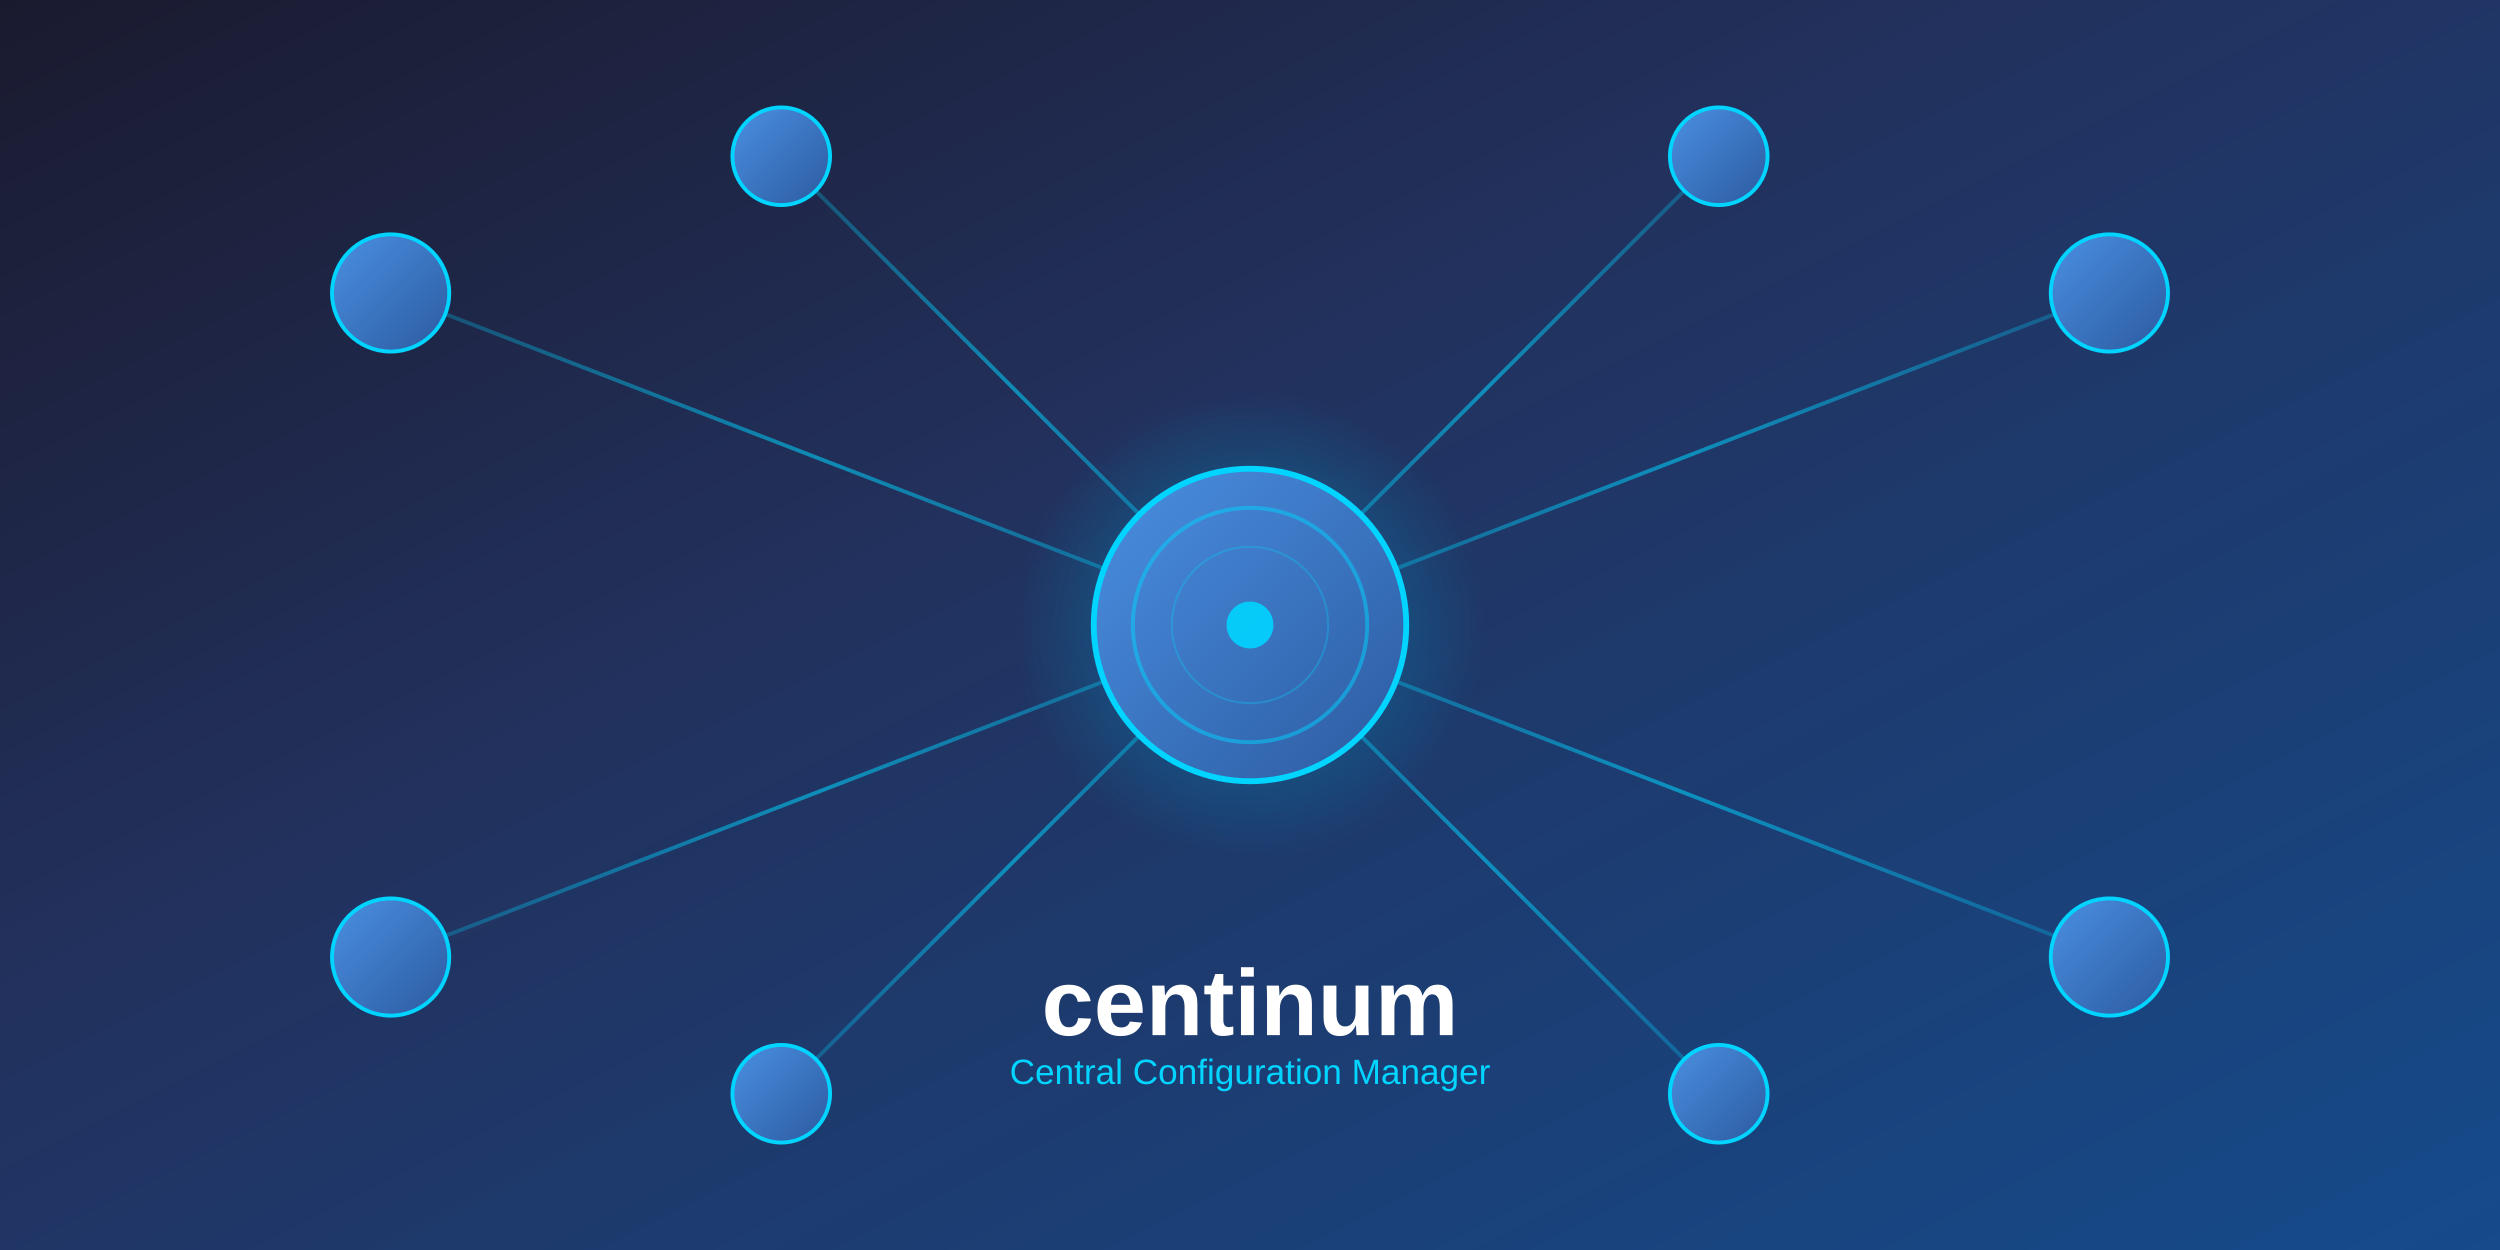
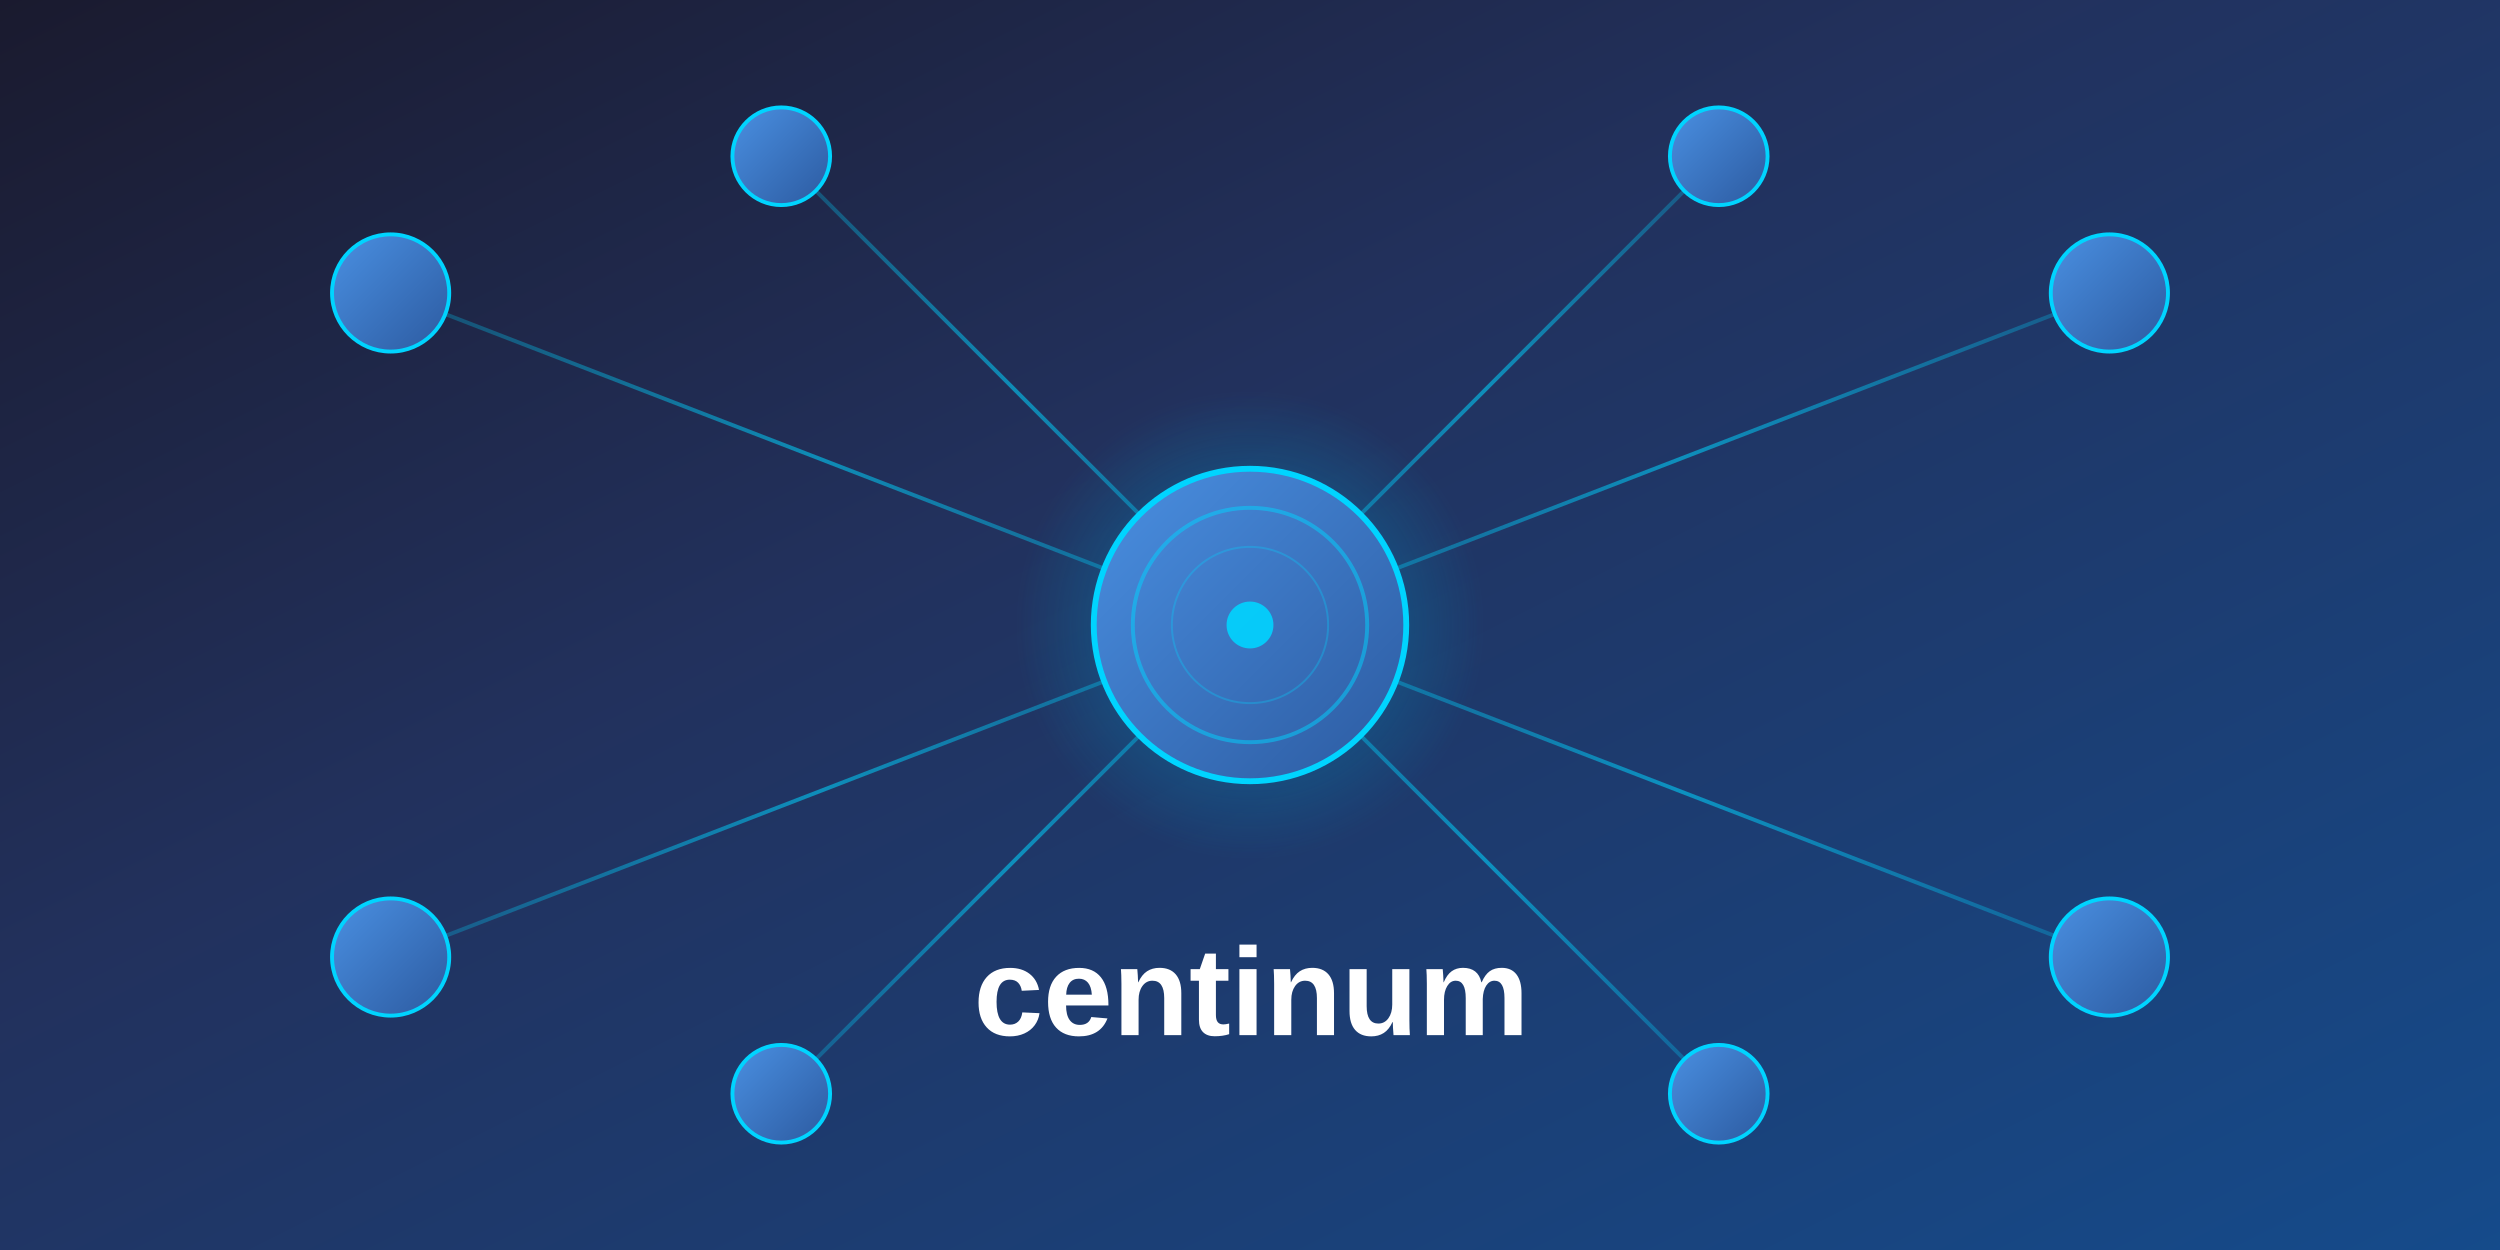
<svg xmlns="http://www.w3.org/2000/svg" width="1280" height="640" viewBox="0 0 1280 640" version="1.1" id="svg36">
  <defs id="defs11">
    <linearGradient id="bgGradient" x1="0%" y1="0%" x2="100%" y2="100%">
      <stop offset="0%" style="stop-color:#1a1a2e;stop-opacity:1" id="stop1" />
      <stop offset="0.399" style="stop-color:#22315d;stop-opacity:1;" id="stop2" />
      <stop offset="1" style="stop-color:#154b8b;stop-opacity:1;" id="stop3" />
    </linearGradient>
    <radialGradient id="glowGradient" cx="50%" cy="50%" r="50%">
      <stop offset="0%" style="stop-color:#00d4ff;stop-opacity:0.8" id="stop4" />
      <stop offset="70%" style="stop-color:#0099cc;stop-opacity:0.3" id="stop5" />
      <stop offset="100%" style="stop-color:#0099cc;stop-opacity:0" id="stop6" />
    </radialGradient>
    <linearGradient id="nodeGradient" x1="0%" y1="0%" x2="100%" y2="100%">
      <stop offset="0%" style="stop-color:#4a90e2;stop-opacity:1" id="stop7" />
      <stop offset="100%" style="stop-color:#2c5aa0;stop-opacity:1" id="stop8" />
    </linearGradient>
    <linearGradient id="lineGradient" x1="0%" y1="0%" x2="100%" y2="0%">
      <stop offset="0%" style="stop-color:#00d4ff;stop-opacity:0.3" id="stop9" />
      <stop offset="50%" style="stop-color:#00d4ff;stop-opacity:0.8" id="stop10" />
      <stop offset="100%" style="stop-color:#00d4ff;stop-opacity:0.3" id="stop11" />
    </linearGradient>
  </defs>
  <rect width="1280" height="640" fill="url(#bgGradient)" id="rect11" />
  <pattern id="grid" width="40" height="40" patternUnits="userSpaceOnUse">
    <path d="M 40 0 L 0 0 0 40" fill="none" stroke="#ffffff" stroke-width="0.5" opacity="0.1" id="path11" />
  </pattern>
  <circle cx="640" cy="320" r="120" fill="url(#glowGradient)" opacity="0.6" id="circle12" />
  <g stroke="url(#lineGradient)" stroke-width="2" fill="none" opacity="0.7" id="g19">
    <line x1="640" y1="320" x2="200" y2="150" id="line12" />
    <line x1="640" y1="320" x2="200" y2="490" id="line13" />
    <line x1="640" y1="320" x2="1080" y2="150" id="line14" />
    <line x1="640" y1="320" x2="1080" y2="490" id="line15" />
    <line x1="640" y1="320" x2="400" y2="80" id="line16" />
    <line x1="640" y1="320" x2="880" y2="80" id="line17" />
    <line x1="640" y1="320" x2="400" y2="560" id="line18" />
    <line x1="640" y1="320" x2="880" y2="560" id="line19" />
  </g>
  <g id="g26">
    <circle cx="400" cy="80" r="25" fill="url(#nodeGradient)" stroke="#00d4ff" stroke-width="2" id="circle19" />
    <circle cx="880" cy="80" r="25" fill="url(#nodeGradient)" stroke="#00d4ff" stroke-width="2" id="circle20" />
    <circle cx="200" cy="150" r="30" fill="url(#nodeGradient)" stroke="#00d4ff" stroke-width="2" id="circle21" />
    <circle cx="1080" cy="150" r="30" fill="url(#nodeGradient)" stroke="#00d4ff" stroke-width="2" id="circle22" />
    <circle cx="200" cy="490" r="30" fill="url(#nodeGradient)" stroke="#00d4ff" stroke-width="2" id="circle23" />
    <circle cx="1080" cy="490" r="30" fill="url(#nodeGradient)" stroke="#00d4ff" stroke-width="2" id="circle24" />
    <circle cx="400" cy="560" r="25" fill="url(#nodeGradient)" stroke="#00d4ff" stroke-width="2" id="circle25" />
    <circle cx="880" cy="560" r="25" fill="url(#nodeGradient)" stroke="#00d4ff" stroke-width="2" id="circle26" />
  </g>
  <circle cx="640" cy="320" r="80" fill="url(#nodeGradient)" stroke="#00d4ff" stroke-width="3" id="circle27" />
  <circle cx="640" cy="320" r="60" fill="none" stroke="#00d4ff" stroke-width="2" opacity="0.5" id="circle28" />
  <circle cx="640" cy="320" r="40" fill="none" stroke="#00d4ff" stroke-width="1" opacity="0.3" id="circle29" />
  <circle cx="640" cy="320" r="12" fill="#00d4ff" opacity="0.9" id="circle30" />
-   <text x="640" y="530" font-family="Arial, sans-serif" font-size="48px" font-weight="bold" fill="#ffffff" text-anchor="middle" id="text30">centinum</text>
-   <text x="640" y="555" font-family="Arial, sans-serif" font-size="18px" fill="#00d4ff" text-anchor="middle" id="text31">Central Configuration Manager</text>
+   <text x="640.75" y="530" font-family="Arial, sans-serif" font-size="48px" font-weight="bold" fill="#ffffff" text-anchor="middle" id="text30" style="font-size:64px">centinum</text>
  <circle cx="640" cy="320" r="80" fill="none" stroke="#00d4ff" stroke-width="2" opacity="0.4" id="circle36">
    <animate attributeName="r" values="80;100;80" dur="3s" repeatCount="indefinite" />
    <animate attributeName="opacity" values="0.4;0.1;0.4" dur="3s" repeatCount="indefinite" />
  </circle>
</svg>
